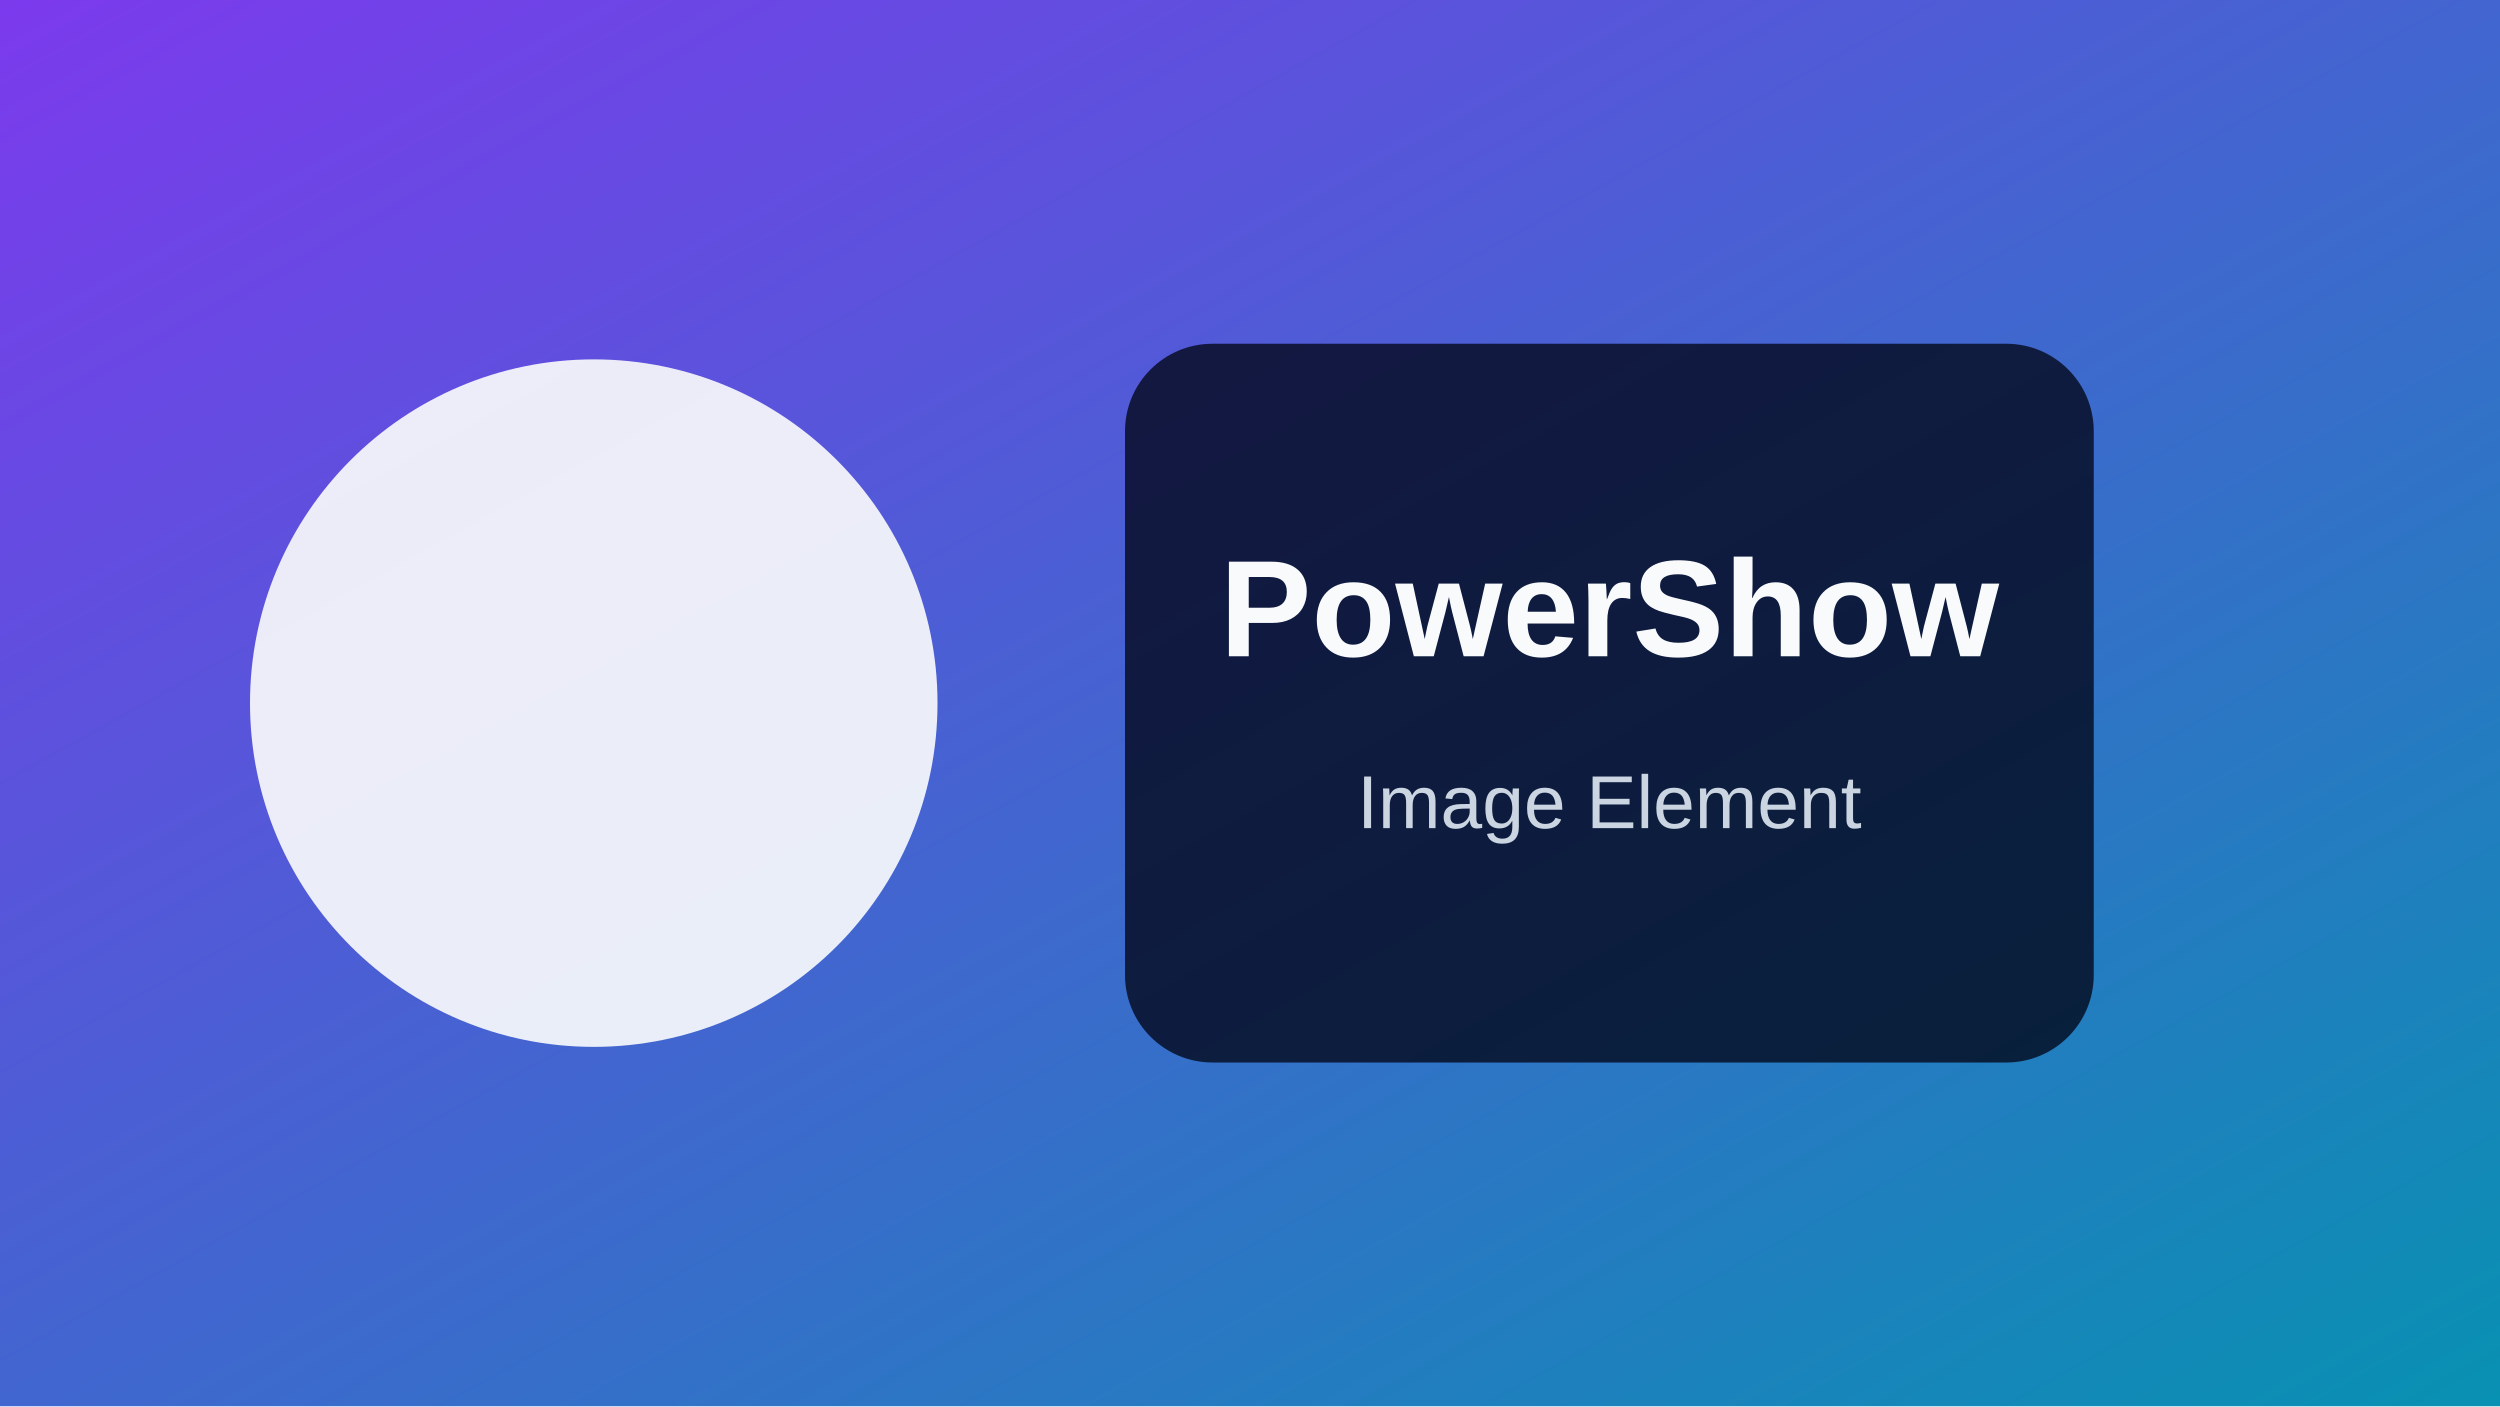
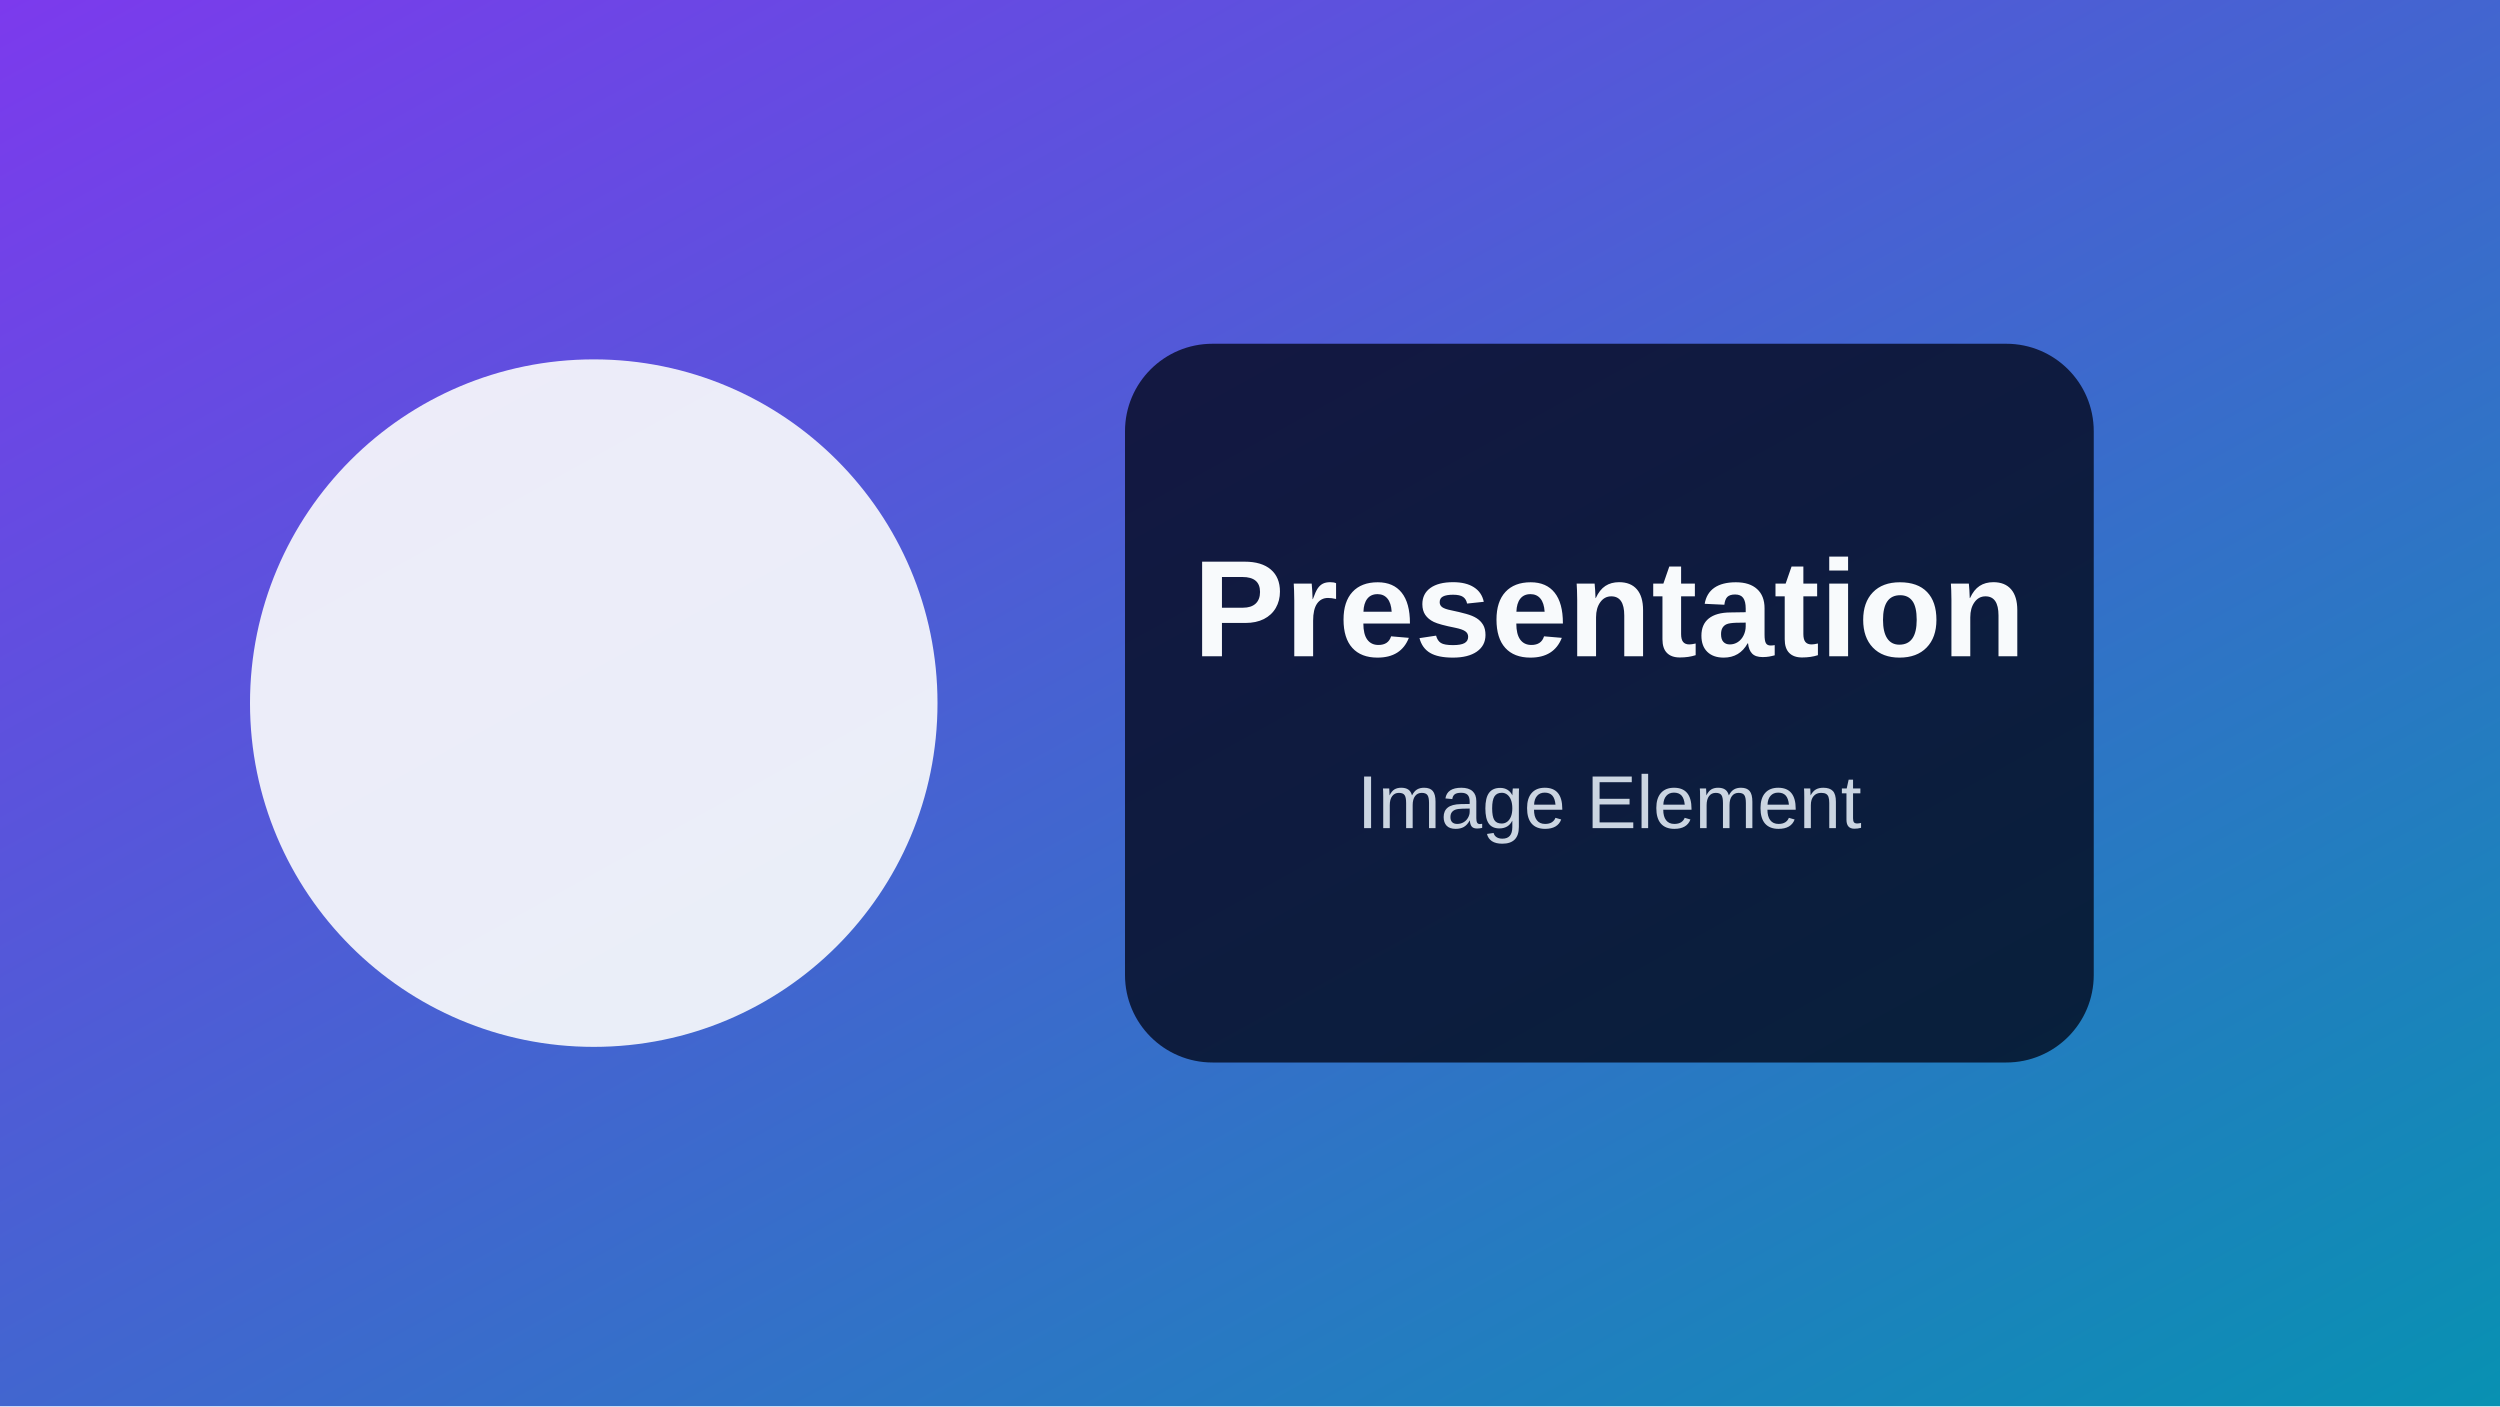
<svg xmlns="http://www.w3.org/2000/svg" viewBox="0 0 800 450">
  <defs>
    <linearGradient id="background" x1="0" y1="0" x2="1" y2="1">
      <stop offset="0%" stop-color="#7c3aed" />
      <stop offset="100%" stop-color="#0891b2" />
    </linearGradient>
  </defs>
  <rect width="800" height="450" fill="url(#background)" />
  <circle cx="190" cy="225" r="110" fill="#f8fafc" fill-opacity="0.92" />
  <rect x="360" y="110" width="310" height="230" rx="28" fill="#020617" fill-opacity="0.78" />
  <text x="515" y="210" text-anchor="middle" fill="#f8fafc" font-family="Arial, sans-serif" font-size="44" font-weight="700">
-     PowerShow
+     Presentation
  </text>
  <text x="515" y="265" text-anchor="middle" fill="#cbd5e1" font-family="Arial, sans-serif" font-size="24">
    Image Element
  </text>
</svg>
